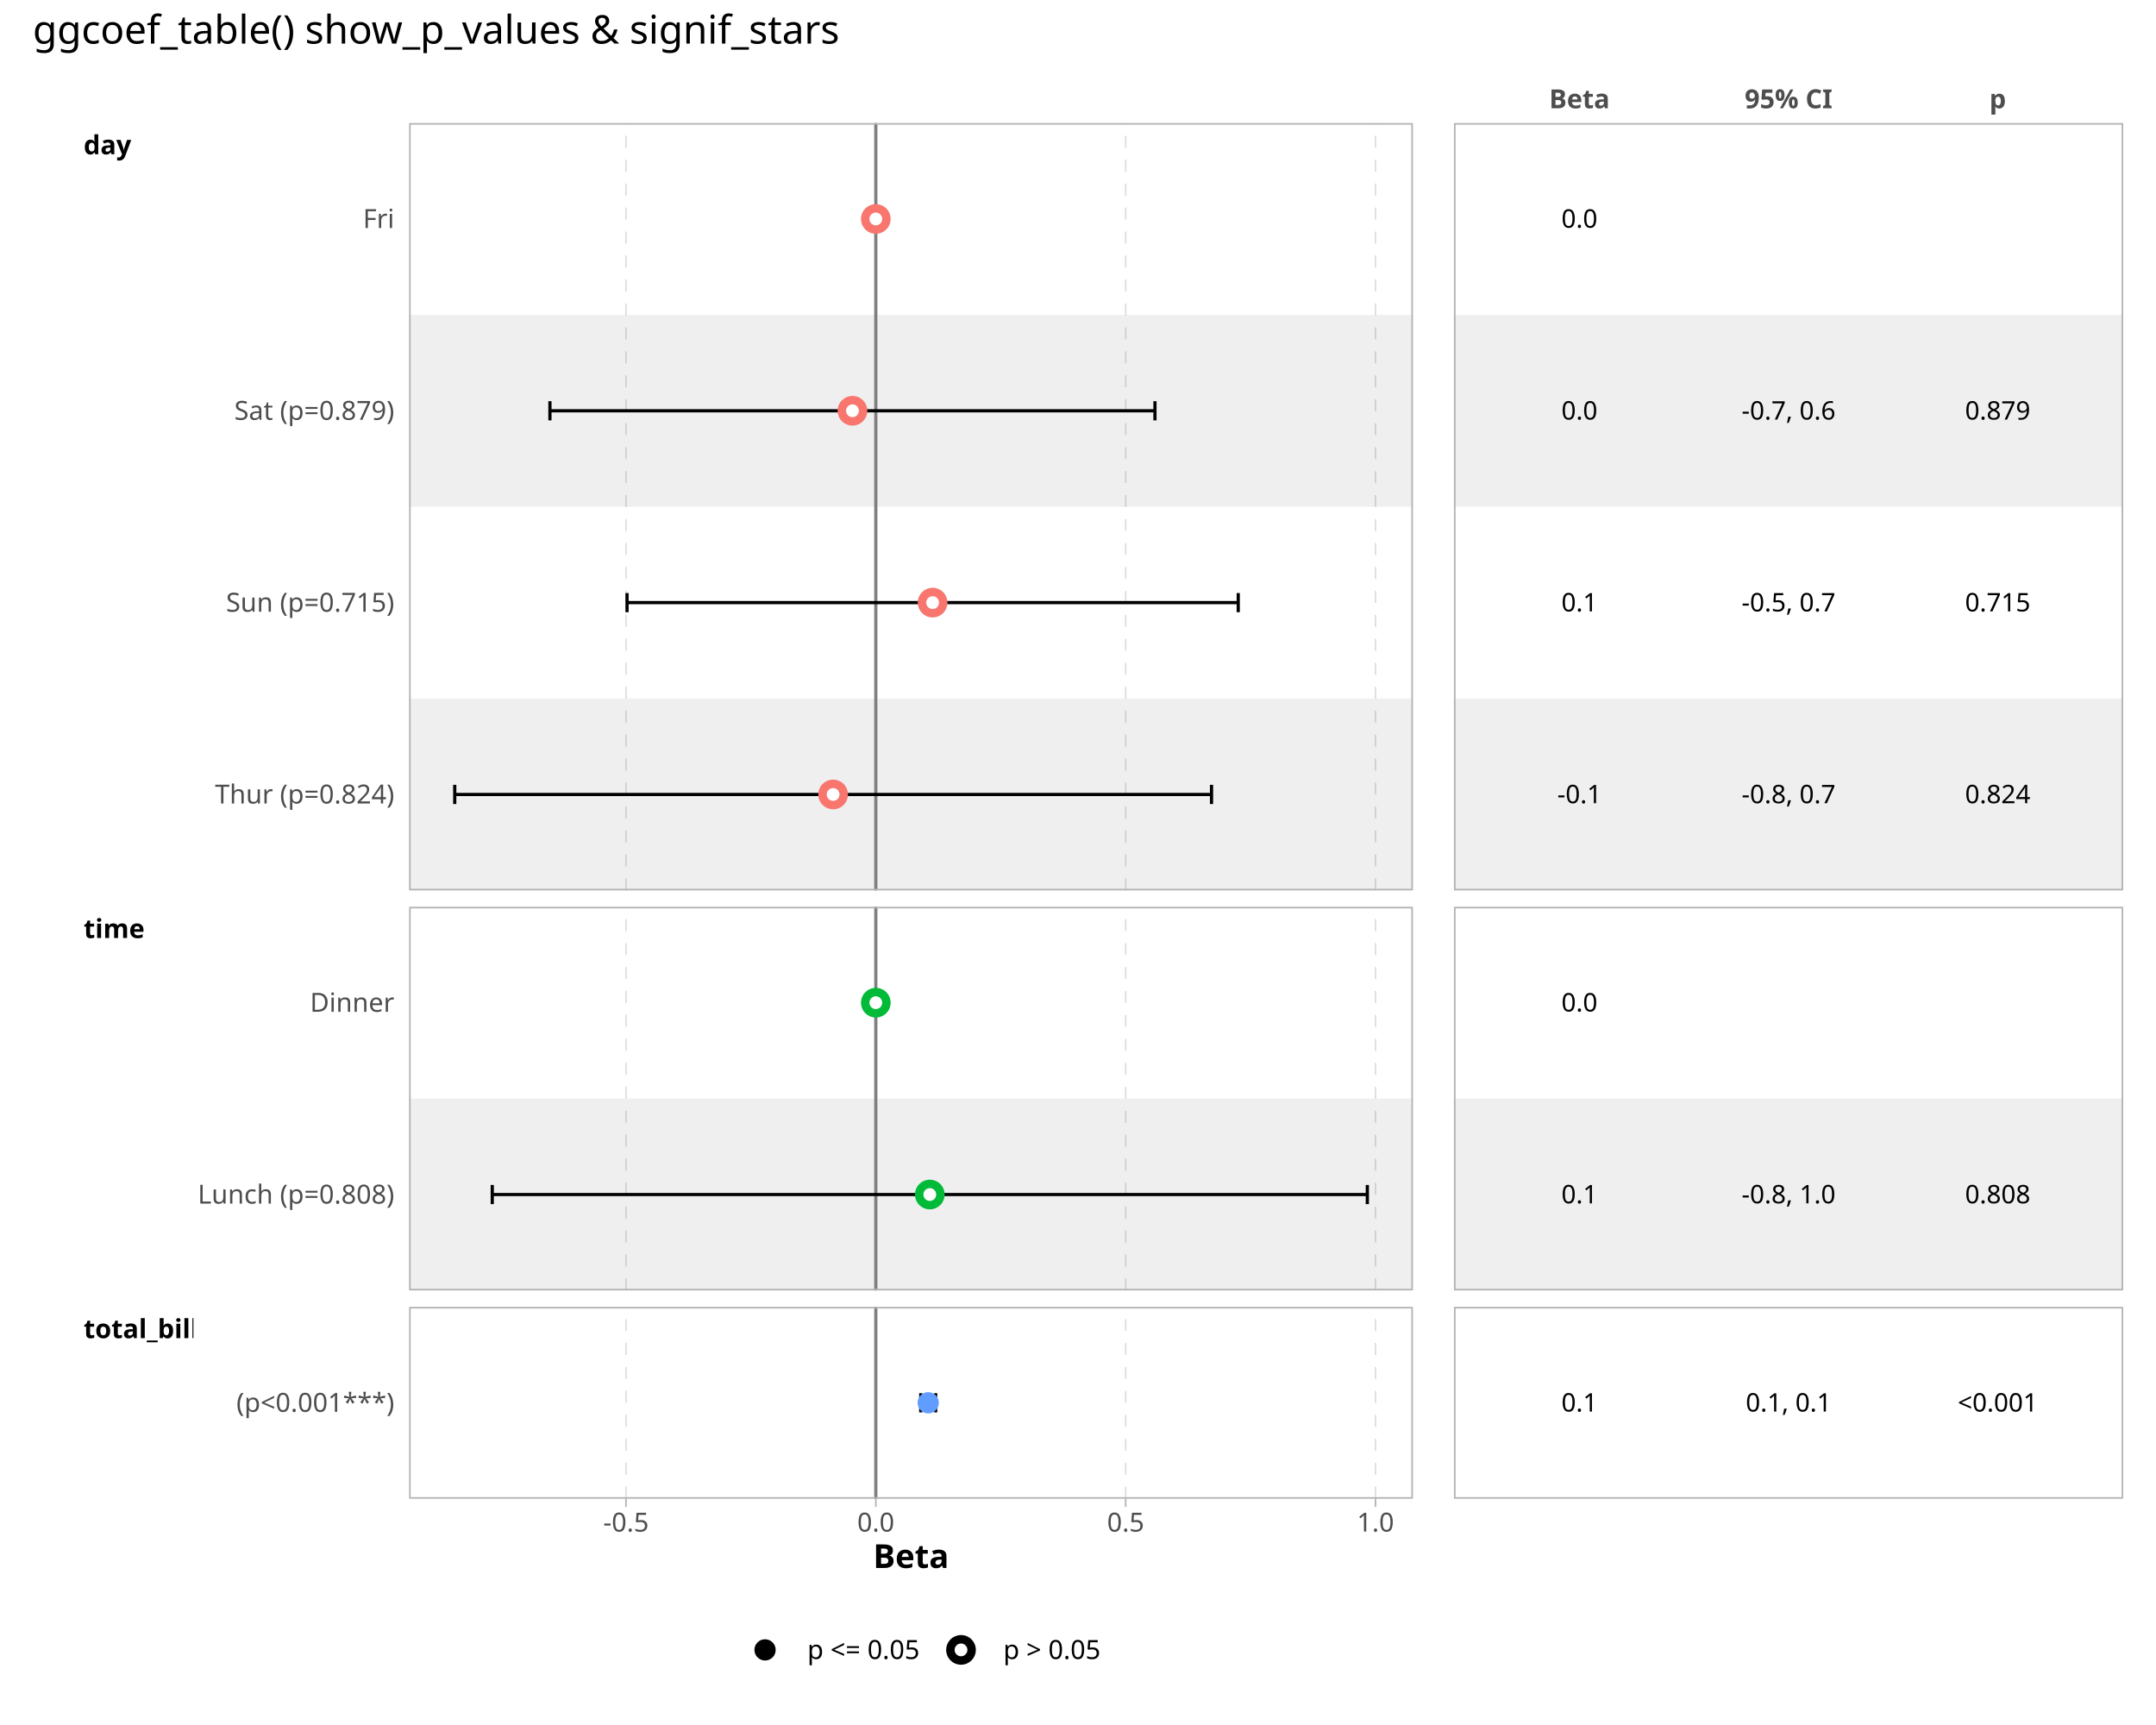
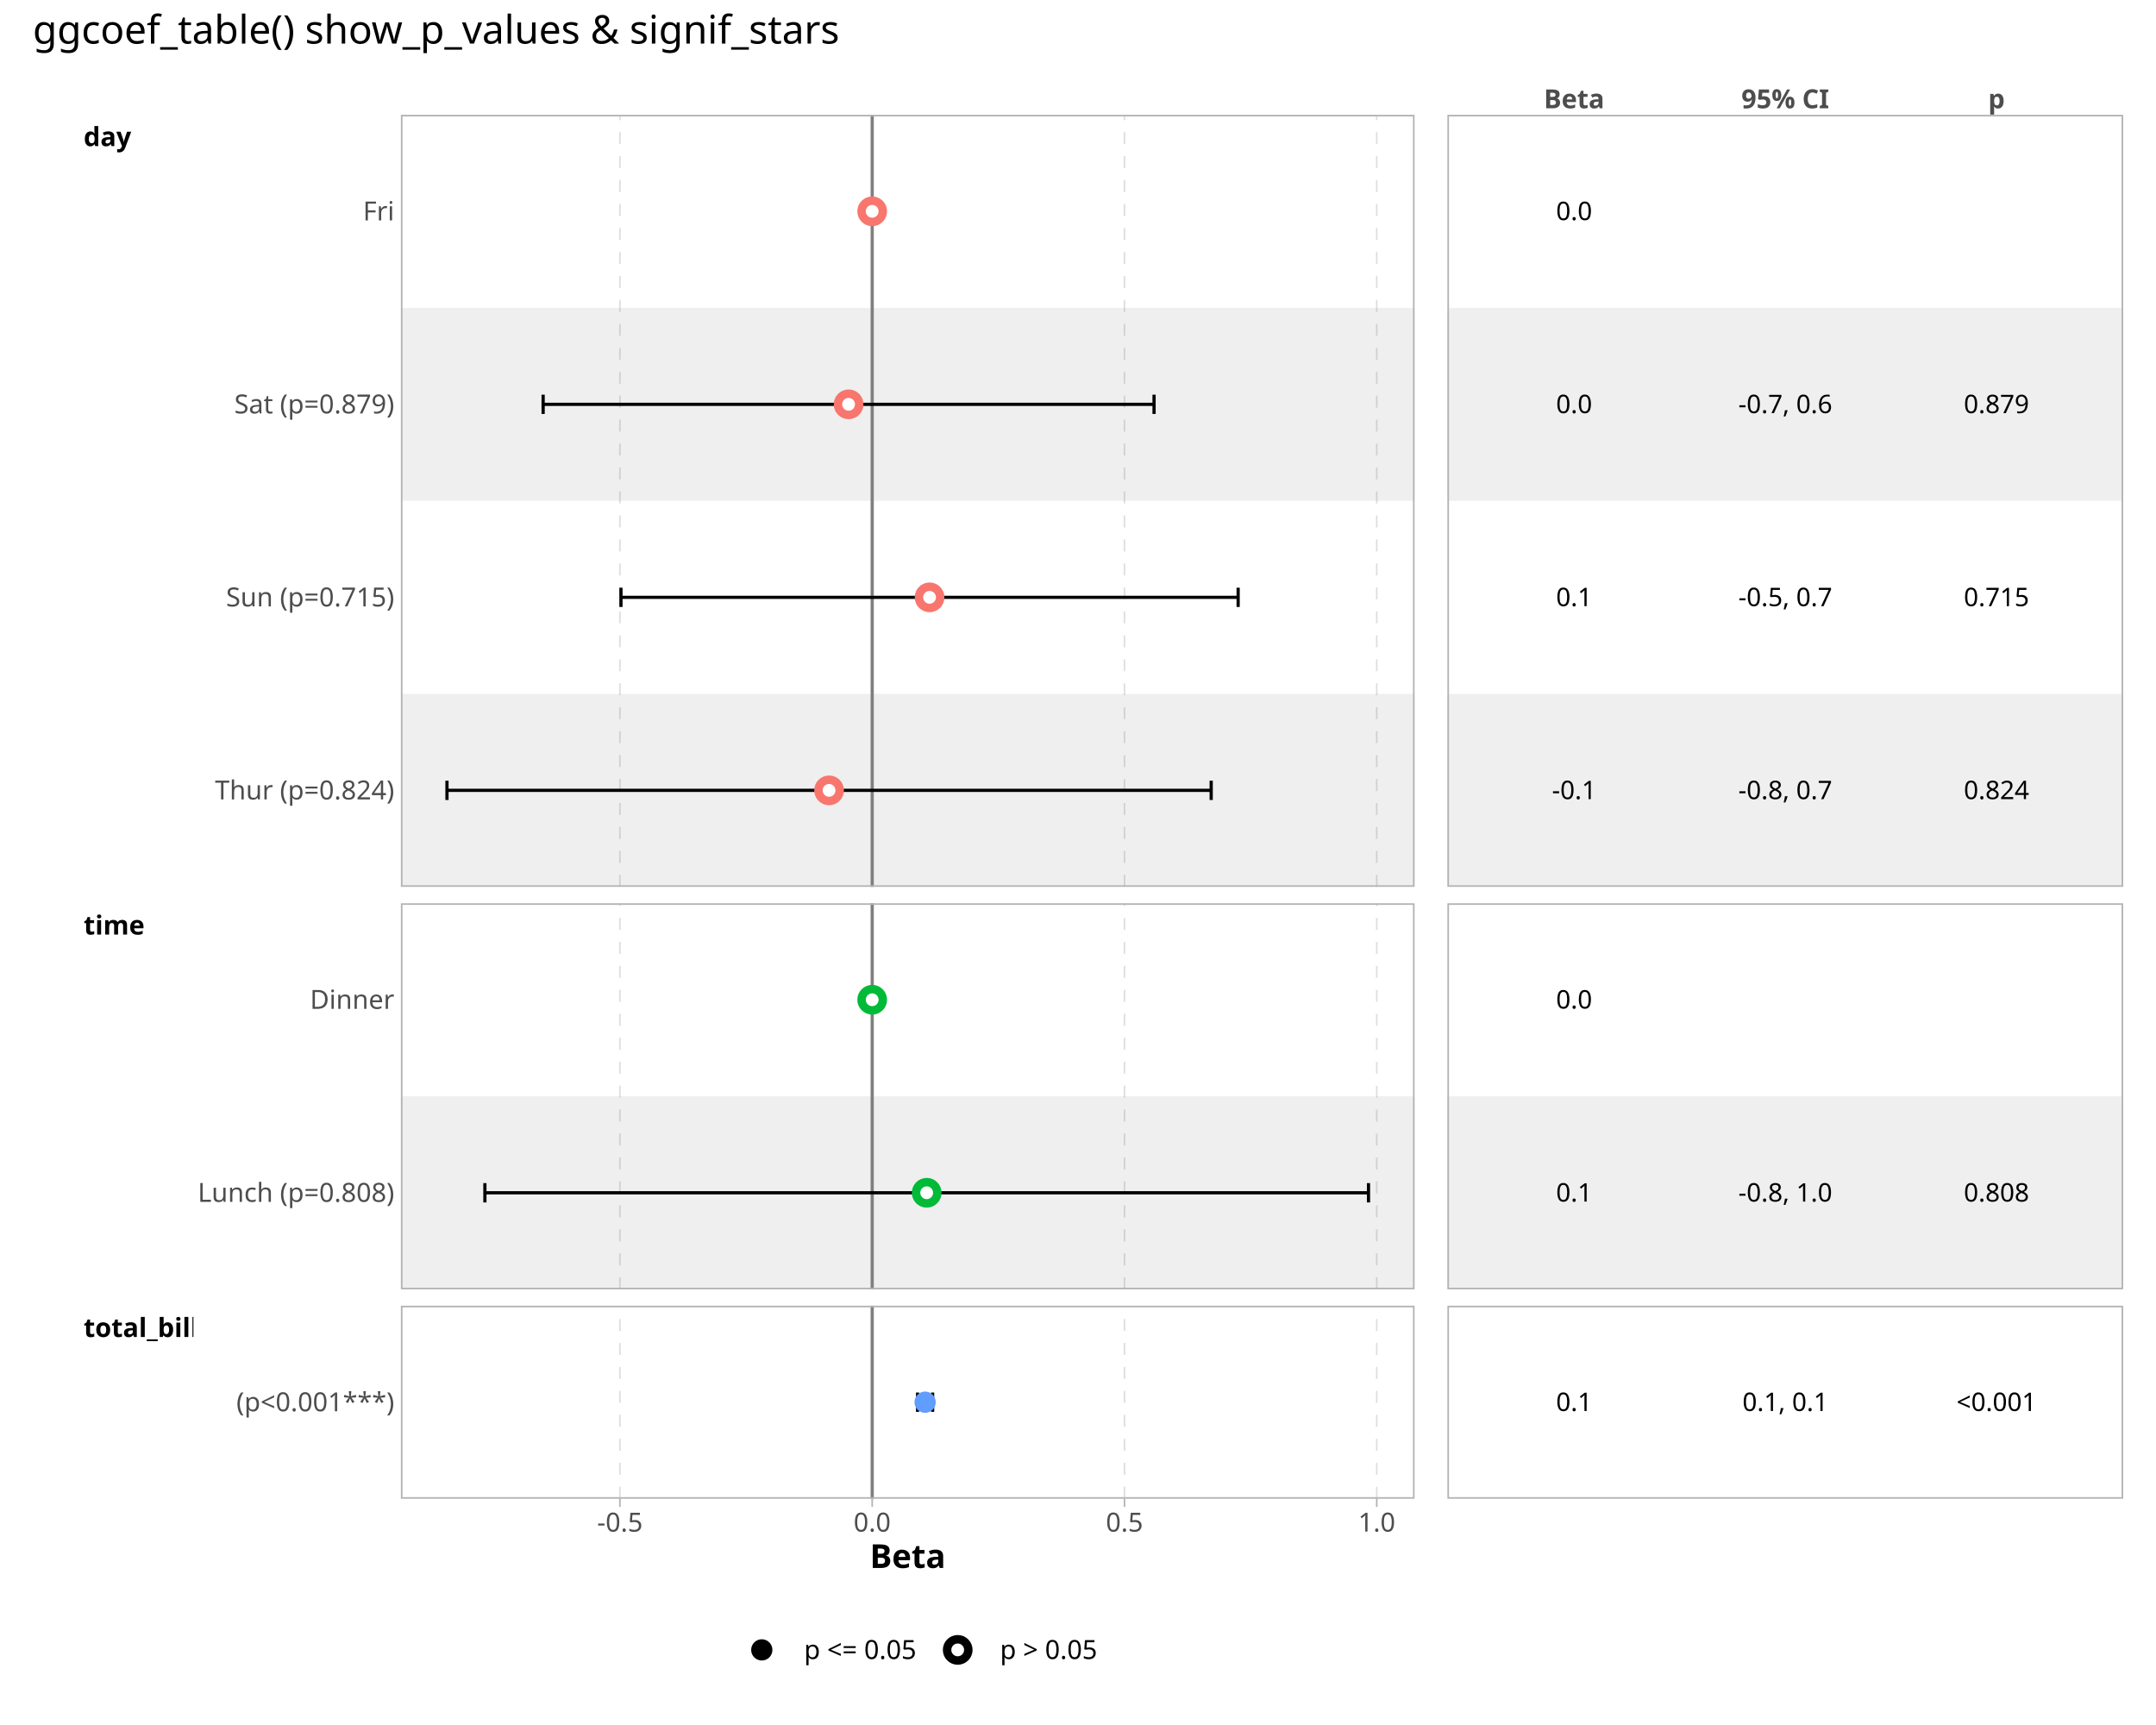
<svg xmlns="http://www.w3.org/2000/svg" class="svglite" data-engine-version="2.0" width="720.00pt" height="576.00pt" viewBox="0 0 720.00 576.00">
  <defs>
    <style type="text/css">
    .svglite line, .svglite polyline, .svglite polygon, .svglite path, .svglite rect, .svglite circle {
      fill: none;
      stroke: #000000;
      stroke-linecap: round;
      stroke-linejoin: round;
      stroke-miterlimit: 10.00;
    }
  </style>
  </defs>
  <rect width="100%" height="100%" style="stroke: none; fill: #FFFFFF;" />
  <defs>
    <clipPath id="cpMC4wMHw3MjAuMDB8MC4wMHw1NzYuMDA=">
      <rect x="0.00" y="0.00" width="720.00" height="576.00" />
    </clipPath>
  </defs>
  <g clip-path="url(#cpMC4wMHw3MjAuMDB8MC4wMHw1NzYuMDA=)">
-     <rect x="0" y="0.00" width="720.00" height="576.00" style="stroke-width: 1.07; stroke: #FFFFFF; fill: #FFFFFF;" />
-   </g>
-   <defs>
-     <clipPath id="cpMTM2LjYyfDcwOS4wNHw0MS4wOHw1MDAuNDQ=">
-       <rect x="136.62" y="41.08" width="572.42" height="459.36" />
-     </clipPath>
-   </defs>
-   <g clip-path="url(#cpMTM2LjYyfDcwOS4wNHw0MS4wOHw1MDAuNDQ=)">
- </g>
-   <g clip-path="url(#cpMC4wMHw3MjAuMDB8MC4wMHw1NzYuMDA=)">
- </g>
-   <defs>
-     <clipPath id="cpNS40OHw0NzcuMzN8MjIuNzh8NTcwLjUy">
-       <rect x="5.48" y="22.78" width="471.85" height="547.74" />
-     </clipPath>
-   </defs>
-   <g clip-path="url(#cpNS40OHw0NzcuMzN8MjIuNzh8NTcwLjUy)">
-     <rect x="5.48" y="22.78" width="471.85" height="547.74" style="stroke-width: 1.07; stroke: #FFFFFF; fill: #FFFFFF;" />
-   </g>
-   <g clip-path="url(#cpMC4wMHw3MjAuMDB8MC4wMHw1NzYuMDA=)">
- </g>
-   <defs>
-     <clipPath id="cpNDc3LjMzfDcxNC41MnwyMi43OHw1NzAuNTI=">
-       <rect x="477.33" y="22.78" width="237.19" height="547.74" />
-     </clipPath>
-   </defs>
-   <g clip-path="url(#cpNDc3LjMzfDcxNC41MnwyMi43OHw1NzAuNTI=)">
-     <rect x="477.33" y="22.78" width="237.19" height="547.74" style="stroke-width: 1.07; stroke: #FFFFFF; fill: #FFFFFF;" />
-   </g>
-   <g clip-path="url(#cpMC4wMHw3MjAuMDB8MC4wMHw1NzYuMDA=)">
- </g>
-   <defs>
-     <clipPath id="cpMTM2LjYyfDQ3MS44NXw0MS4wOHwyOTcuMzE=">
-       <rect x="136.62" y="41.08" width="335.23" height="256.23" />
-     </clipPath>
-   </defs>
-   <g clip-path="url(#cpMTM2LjYyfDQ3MS44NXw0MS4wOHwyOTcuMzE=)">
-     <rect x="136.62" y="41.08" width="335.23" height="256.23" style="stroke-width: 1.07; stroke: none; fill: #FFFFFF;" />
-     <polyline points="209.05,297.31 209.05,41.08 " style="stroke-width: 0.53; stroke: #DEDEDE; stroke-dasharray: 4.00,4.00; stroke-linecap: butt;" />
-     <polyline points="292.48,297.31 292.48,41.08 " style="stroke-width: 0.53; stroke: #DEDEDE; stroke-dasharray: 4.00,4.00; stroke-linecap: butt;" />
-     <polyline points="375.92,297.31 375.92,41.08 " style="stroke-width: 0.53; stroke: #DEDEDE; stroke-dasharray: 4.00,4.00; stroke-linecap: butt;" />
-     <polyline points="459.35,297.31 459.35,41.08 " style="stroke-width: 0.53; stroke: #DEDEDE; stroke-dasharray: 4.00,4.00; stroke-linecap: butt;" />
-     <rect x="136.62" y="233.25" width="335.23" height="64.06" style="stroke-width: 1.07; stroke: none; stroke-linecap: butt; stroke-linejoin: miter; fill: #111111; fill-opacity: 0.067;" />
-     <rect x="136.62" y="169.19" width="335.23" height="64.06" style="stroke-width: 1.07; stroke: none; stroke-linecap: butt; stroke-linejoin: miter;" />
-     <rect x="136.62" y="105.13" width="335.23" height="64.06" style="stroke-width: 1.07; stroke: none; stroke-linecap: butt; stroke-linejoin: miter; fill: #111111; fill-opacity: 0.067;" />
-     <rect x="136.62" y="41.08" width="335.23" height="64.06" style="stroke-width: 1.07; stroke: none; stroke-linecap: butt; stroke-linejoin: miter;" />
-     <line x1="292.48" y1="297.31" x2="292.48" y2="41.08" style="stroke-width: 1.07; stroke: #7F7F7F; stroke-linecap: butt;" />
-     <polyline points="385.70,140.37 385.70,133.96 " style="stroke-width: 1.07; stroke-linecap: butt;" />
-     <polyline points="385.70,137.16 183.65,137.16 " style="stroke-width: 1.07; stroke-linecap: butt;" />
-     <polyline points="183.65,140.37 183.65,133.96 " style="stroke-width: 1.07; stroke-linecap: butt;" />
-     <polyline points="413.51,204.42 413.51,198.02 " style="stroke-width: 1.07; stroke-linecap: butt;" />
-     <polyline points="413.51,201.22 209.40,201.22 " style="stroke-width: 1.07; stroke-linecap: butt;" />
-     <polyline points="209.40,204.42 209.40,198.02 " style="stroke-width: 1.07; stroke-linecap: butt;" />
-     <polyline points="404.59,268.48 404.59,262.07 " style="stroke-width: 1.07; stroke-linecap: butt;" />
-     <polyline points="404.59,265.28 151.86,265.28 " style="stroke-width: 1.07; stroke-linecap: butt;" />
-     <polyline points="151.86,268.48 151.86,262.07 " style="stroke-width: 1.07; stroke-linecap: butt;" />
-     <circle cx="292.48" cy="73.11" r="3.55" style="stroke-width: 2.83; stroke: #F8766D; fill: #FFFFFF;" />
-     <circle cx="284.68" cy="137.16" r="3.55" style="stroke-width: 2.83; stroke: #F8766D; fill: #FFFFFF;" />
-     <circle cx="311.45" cy="201.22" r="3.55" style="stroke-width: 2.83; stroke: #F8766D; fill: #FFFFFF;" />
-     <circle cx="278.22" cy="265.28" r="3.55" style="stroke-width: 2.83; stroke: #F8766D; fill: #FFFFFF;" />
-     <rect x="136.62" y="41.08" width="335.23" height="256.23" style="stroke-width: 1.07; stroke: #B3B3B3;" />
-   </g>
-   <g clip-path="url(#cpMC4wMHw3MjAuMDB8MC4wMHw1NzYuMDA=)">
- </g>
-   <defs>
-     <clipPath id="cpMTM2LjYyfDQ3MS44NXwzMDIuNzh8NDMwLjkw">
-       <rect x="136.62" y="302.78" width="335.23" height="128.11" />
-     </clipPath>
-   </defs>
-   <g clip-path="url(#cpMTM2LjYyfDQ3MS44NXwzMDIuNzh8NDMwLjkw)">
-     <rect x="136.62" y="302.78" width="335.23" height="128.11" style="stroke-width: 1.07; stroke: none; fill: #FFFFFF;" />
-     <polyline points="209.05,430.90 209.05,302.78 " style="stroke-width: 0.53; stroke: #DEDEDE; stroke-dasharray: 4.00,4.00; stroke-linecap: butt;" />
-     <polyline points="292.48,430.90 292.48,302.78 " style="stroke-width: 0.53; stroke: #DEDEDE; stroke-dasharray: 4.00,4.00; stroke-linecap: butt;" />
-     <polyline points="375.92,430.90 375.92,302.78 " style="stroke-width: 0.53; stroke: #DEDEDE; stroke-dasharray: 4.00,4.00; stroke-linecap: butt;" />
-     <polyline points="459.35,430.90 459.35,302.78 " style="stroke-width: 0.53; stroke: #DEDEDE; stroke-dasharray: 4.00,4.00; stroke-linecap: butt;" />
-     <rect x="136.62" y="366.84" width="335.23" height="64.06" style="stroke-width: 1.07; stroke: none; stroke-linecap: butt; stroke-linejoin: miter; fill: #111111; fill-opacity: 0.067;" />
-     <rect x="136.62" y="302.78" width="335.23" height="64.06" style="stroke-width: 1.07; stroke: none; stroke-linecap: butt; stroke-linejoin: miter;" />
-     <line x1="292.48" y1="430.90" x2="292.48" y2="302.78" style="stroke-width: 1.07; stroke: #7F7F7F; stroke-linecap: butt;" />
-     <polyline points="456.62,402.07 456.62,395.67 " style="stroke-width: 1.07; stroke-linecap: butt;" />
-     <polyline points="456.62,398.87 164.39,398.87 " style="stroke-width: 1.07; stroke-linecap: butt;" />
-     <polyline points="164.39,402.07 164.39,395.67 " style="stroke-width: 1.07; stroke-linecap: butt;" />
-     <circle cx="292.48" cy="334.81" r="3.55" style="stroke-width: 2.83; stroke: #00BA38; fill: #FFFFFF;" />
-     <circle cx="310.51" cy="398.87" r="3.55" style="stroke-width: 2.83; stroke: #00BA38; fill: #FFFFFF;" />
-     <rect x="136.62" y="302.78" width="335.23" height="128.11" style="stroke-width: 1.07; stroke: #B3B3B3;" />
-   </g>
-   <g clip-path="url(#cpMC4wMHw3MjAuMDB8MC4wMHw1NzYuMDA=)">
- </g>
-   <defs>
-     <clipPath id="cpMTM2LjYyfDQ3MS44NXw0MzYuMzh8NTAwLjQ0">
-       <rect x="136.62" y="436.38" width="335.23" height="64.06" />
-     </clipPath>
-   </defs>
-   <g clip-path="url(#cpMTM2LjYyfDQ3MS44NXw0MzYuMzh8NTAwLjQ0)">
-     <rect x="136.62" y="436.38" width="335.23" height="64.06" style="stroke-width: 1.07; stroke: none; fill: #FFFFFF;" />
-     <polyline points="209.05,500.44 209.05,436.38 " style="stroke-width: 0.53; stroke: #DEDEDE; stroke-dasharray: 4.00,4.00; stroke-linecap: butt;" />
-     <polyline points="292.48,500.44 292.48,436.38 " style="stroke-width: 0.53; stroke: #DEDEDE; stroke-dasharray: 4.00,4.00; stroke-linecap: butt;" />
-     <polyline points="375.92,500.44 375.92,436.38 " style="stroke-width: 0.53; stroke: #DEDEDE; stroke-dasharray: 4.00,4.00; stroke-linecap: butt;" />
-     <polyline points="459.35,500.44 459.35,436.38 " style="stroke-width: 0.53; stroke: #DEDEDE; stroke-dasharray: 4.00,4.00; stroke-linecap: butt;" />
-     <rect x="136.62" y="436.38" width="335.23" height="64.06" style="stroke-width: 1.07; stroke: none; stroke-linecap: butt; stroke-linejoin: miter;" />
-     <line x1="292.48" y1="500.44" x2="292.48" y2="436.38" style="stroke-width: 1.07; stroke: #7F7F7F; stroke-linecap: butt;" />
-     <polyline points="312.47,471.61 312.47,465.20 " style="stroke-width: 1.07; stroke-linecap: butt;" />
-     <polyline points="312.47,468.41 307.49,468.41 " style="stroke-width: 1.07; stroke-linecap: butt;" />
-     <polyline points="307.49,471.61 307.49,465.20 " style="stroke-width: 1.07; stroke-linecap: butt;" />
-     <circle cx="309.98" cy="468.41" r="3.55" style="stroke-width: 2.83; stroke: none; fill: #619CFF;" />
-     <rect x="136.62" y="436.38" width="335.23" height="64.06" style="stroke-width: 1.07; stroke: #B3B3B3;" />
-   </g>
-   <g clip-path="url(#cpMC4wMHw3MjAuMDB8MC4wMHw1NzYuMDA=)">
- </g>
-   <defs>
-     <clipPath id="cpMjMuNTV8NjQuNjB8NDEuMDh8Mjk3LjMx">
-       <rect x="23.55" y="41.08" width="41.05" height="256.23" />
-     </clipPath>
-   </defs>
-   <g clip-path="url(#cpMjMuNTV8NjQuNjB8NDEuMDh8Mjk3LjMx)">
-     <text x="27.94" y="51.52" style="font-size: 8.80px; font-weight: bold; font-family: sans;" textLength="14.19px" lengthAdjust="spacingAndGlyphs">day</text>
-   </g>
-   <g clip-path="url(#cpMC4wMHw3MjAuMDB8MC4wMHw1NzYuMDA=)">
- </g>
-   <defs>
-     <clipPath id="cpMjMuNTV8NjQuNjB8MzAyLjc4fDQzMC45MA==">
-       <rect x="23.55" y="302.78" width="41.05" height="128.11" />
-     </clipPath>
-   </defs>
-   <g clip-path="url(#cpMjMuNTV8NjQuNjB8MzAyLjc4fDQzMC45MA==)">
-     <text x="27.94" y="313.22" style="font-size: 8.80px; font-weight: bold; font-family: sans;" textLength="16.63px" lengthAdjust="spacingAndGlyphs">time</text>
-   </g>
-   <g clip-path="url(#cpMC4wMHw3MjAuMDB8MC4wMHw1NzYuMDA=)">
- </g>
-   <defs>
-     <clipPath id="cpMjMuNTV8NjQuNjB8NDM2LjM4fDUwMC40NA==">
-       <rect x="23.55" y="436.38" width="41.05" height="64.06" />
-     </clipPath>
-   </defs>
-   <g clip-path="url(#cpMjMuNTV8NjQuNjB8NDM2LjM4fDUwMC40NA==)">
-     <text x="27.94" y="446.82" style="font-size: 8.80px; font-weight: bold; font-family: sans;" textLength="32.28px" lengthAdjust="spacingAndGlyphs">total_bill</text>
-   </g>
-   <g clip-path="url(#cpMC4wMHw3MjAuMDB8MC4wMHw1NzYuMDA=)">
-     <polyline points="209.05,503.17 209.05,500.44 " style="stroke-width: 0.53; stroke: #B3B3B3; stroke-linecap: butt;" />
-     <polyline points="292.48,503.17 292.48,500.44 " style="stroke-width: 0.53; stroke: #B3B3B3; stroke-linecap: butt;" />
-     <polyline points="375.92,503.17 375.92,500.44 " style="stroke-width: 0.53; stroke: #B3B3B3; stroke-linecap: butt;" />
-     <polyline points="459.35,503.17 459.35,500.44 " style="stroke-width: 0.53; stroke: #B3B3B3; stroke-linecap: butt;" />
-     <text x="209.05" y="511.42" text-anchor="middle" style="font-size: 8.80px; fill: #4D4D4D; font-family: sans;" textLength="15.16px" lengthAdjust="spacingAndGlyphs">-0.5</text>
-     <text x="292.48" y="511.42" text-anchor="middle" style="font-size: 8.80px; fill: #4D4D4D; font-family: sans;" textLength="12.23px" lengthAdjust="spacingAndGlyphs">0.0</text>
-     <text x="375.92" y="511.42" text-anchor="middle" style="font-size: 8.80px; fill: #4D4D4D; font-family: sans;" textLength="12.23px" lengthAdjust="spacingAndGlyphs">0.5</text>
-     <text x="459.35" y="511.42" text-anchor="middle" style="font-size: 8.80px; fill: #4D4D4D; font-family: sans;" textLength="12.23px" lengthAdjust="spacingAndGlyphs">1.0</text>
-     <text x="131.69" y="268.30" text-anchor="end" style="font-size: 8.80px; fill: #4D4D4D; font-family: sans;" textLength="58.46px" lengthAdjust="spacingAndGlyphs">Thur (p=0.824)</text>
-     <text x="131.69" y="204.25" text-anchor="end" style="font-size: 8.80px; fill: #4D4D4D; font-family: sans;" textLength="56.03px" lengthAdjust="spacingAndGlyphs">Sun (p=0.715)</text>
-     <text x="131.69" y="140.19" text-anchor="end" style="font-size: 8.80px; fill: #4D4D4D; font-family: sans;" textLength="53.58px" lengthAdjust="spacingAndGlyphs">Sat (p=0.879)</text>
-     <text x="131.69" y="76.13" text-anchor="end" style="font-size: 8.80px; fill: #4D4D4D; font-family: sans;" textLength="10.26px" lengthAdjust="spacingAndGlyphs">Fri</text>
-     <text x="131.69" y="401.90" text-anchor="end" style="font-size: 8.80px; fill: #4D4D4D; font-family: sans;" textLength="64.35px" lengthAdjust="spacingAndGlyphs">Lunch (p=0.808)</text>
-     <text x="131.69" y="337.84" text-anchor="end" style="font-size: 8.80px; fill: #4D4D4D; font-family: sans;" textLength="25.92px" lengthAdjust="spacingAndGlyphs">Dinner</text>
-     <text x="131.69" y="471.43" text-anchor="end" style="font-size: 8.80px; fill: #4D4D4D; font-family: sans;" textLength="50.65px" lengthAdjust="spacingAndGlyphs"> (p&lt;0.001***)</text>
-     <text x="304.24" y="523.56" text-anchor="middle" style="font-size: 11.00px; font-weight: bold; font-family: sans;" textLength="22.63px" lengthAdjust="spacingAndGlyphs">Beta</text>
-     <rect x="235.89" y="536.80" width="136.69" height="28.24" style="stroke-width: 1.07; stroke: none; fill: #FFFFFF;" />
-     <rect x="246.85" y="542.28" width="17.28" height="17.28" style="stroke-width: 1.07; stroke: none; fill: #FFFFFF;" />
-     <circle cx="255.49" cy="550.92" r="3.55" style="stroke-width: 2.83; stroke: none; fill: #000000;" />
-     <rect x="312.29" y="542.28" width="17.28" height="17.28" style="stroke-width: 1.07; stroke: none; fill: #FFFFFF;" />
-     <circle cx="320.93" cy="550.92" r="3.55" style="stroke-width: 2.83; fill: #FFFFFF;" />
-     <text x="269.61" y="553.95" style="font-size: 8.80px; font-family: sans;" textLength="37.20px" lengthAdjust="spacingAndGlyphs">p &lt;= 0.05</text>
-     <text x="335.05" y="553.95" style="font-size: 8.80px; font-family: sans;" textLength="32.05px" lengthAdjust="spacingAndGlyphs">p &gt; 0.05</text>
-   </g>
-   <defs>
-     <clipPath id="cpNDg1LjU1fDcwOS4wNHw0MS4wOHwyOTcuMzE=">
-       <rect x="485.55" y="41.08" width="223.49" height="256.23" />
-     </clipPath>
-   </defs>
-   <g clip-path="url(#cpNDg1LjU1fDcwOS4wNHw0MS4wOHwyOTcuMzE=)">
-     <rect x="485.55" y="41.08" width="223.49" height="256.23" style="stroke-width: 1.07; stroke: none; fill: #FFFFFF;" />
-     <text x="527.46" y="76.04" text-anchor="middle" style="font-size: 8.54px; font-family: sans;" textLength="11.87px" lengthAdjust="spacingAndGlyphs">0.0</text>
-     <text x="597.30" y="76.04" text-anchor="middle" style="font-size: 8.54px; font-family: sans;" textLength="2.37px" lengthAdjust="spacingAndGlyphs"> </text>
-     <text x="527.46" y="140.10" text-anchor="middle" style="font-size: 8.54px; font-family: sans;" textLength="11.87px" lengthAdjust="spacingAndGlyphs">0.0</text>
-     <text x="597.30" y="140.10" text-anchor="middle" style="font-size: 8.54px; font-family: sans;" textLength="31.32px" lengthAdjust="spacingAndGlyphs">-0.7, 0.6</text>
-     <text x="667.14" y="140.10" text-anchor="middle" style="font-size: 8.54px; font-family: sans;" textLength="21.36px" lengthAdjust="spacingAndGlyphs">0.879</text>
-     <text x="527.46" y="204.16" text-anchor="middle" style="font-size: 8.54px; font-family: sans;" textLength="11.87px" lengthAdjust="spacingAndGlyphs">0.1</text>
-     <text x="597.30" y="204.16" text-anchor="middle" style="font-size: 8.54px; font-family: sans;" textLength="31.32px" lengthAdjust="spacingAndGlyphs">-0.5, 0.7</text>
-     <text x="667.14" y="204.16" text-anchor="middle" style="font-size: 8.54px; font-family: sans;" textLength="21.36px" lengthAdjust="spacingAndGlyphs">0.715</text>
-     <text x="527.46" y="268.21" text-anchor="middle" style="font-size: 8.54px; font-family: sans;" textLength="14.71px" lengthAdjust="spacingAndGlyphs">-0.1</text>
-     <text x="597.30" y="268.21" text-anchor="middle" style="font-size: 8.54px; font-family: sans;" textLength="31.32px" lengthAdjust="spacingAndGlyphs">-0.8, 0.7</text>
-     <text x="667.14" y="268.21" text-anchor="middle" style="font-size: 8.54px; font-family: sans;" textLength="21.36px" lengthAdjust="spacingAndGlyphs">0.824</text>
-     <rect x="485.55" y="233.25" width="223.49" height="64.06" style="stroke-width: 1.07; stroke: none; stroke-linecap: butt; stroke-linejoin: miter; fill: #111111; fill-opacity: 0.067;" />
-     <rect x="485.55" y="169.19" width="223.49" height="64.06" style="stroke-width: 1.07; stroke: none; stroke-linecap: butt; stroke-linejoin: miter;" />
-     <rect x="485.55" y="105.13" width="223.49" height="64.06" style="stroke-width: 1.07; stroke: none; stroke-linecap: butt; stroke-linejoin: miter; fill: #111111; fill-opacity: 0.067;" />
-     <rect x="485.55" y="41.08" width="223.49" height="64.06" style="stroke-width: 1.07; stroke: none; stroke-linecap: butt; stroke-linejoin: miter;" />
-     <rect x="485.55" y="41.08" width="223.49" height="256.23" style="stroke-width: 1.07; stroke: #B3B3B3;" />
-   </g>
-   <g clip-path="url(#cpMC4wMHw3MjAuMDB8MC4wMHw1NzYuMDA=)">
- </g>
-   <defs>
-     <clipPath id="cpNDg1LjU1fDcwOS4wNHwzMDIuNzh8NDMwLjkw">
-       <rect x="485.55" y="302.78" width="223.49" height="128.11" />
-     </clipPath>
-   </defs>
-   <g clip-path="url(#cpNDg1LjU1fDcwOS4wNHwzMDIuNzh8NDMwLjkw)">
-     <rect x="485.55" y="302.78" width="223.49" height="128.11" style="stroke-width: 1.07; stroke: none; fill: #FFFFFF;" />
-     <text x="527.46" y="337.75" text-anchor="middle" style="font-size: 8.54px; font-family: sans;" textLength="11.87px" lengthAdjust="spacingAndGlyphs">0.0</text>
-     <text x="597.30" y="337.75" text-anchor="middle" style="font-size: 8.54px; font-family: sans;" textLength="2.37px" lengthAdjust="spacingAndGlyphs"> </text>
-     <text x="527.46" y="401.81" text-anchor="middle" style="font-size: 8.54px; font-family: sans;" textLength="11.87px" lengthAdjust="spacingAndGlyphs">0.1</text>
-     <text x="597.30" y="401.81" text-anchor="middle" style="font-size: 8.54px; font-family: sans;" textLength="31.32px" lengthAdjust="spacingAndGlyphs">-0.8, 1.0</text>
-     <text x="667.14" y="401.81" text-anchor="middle" style="font-size: 8.54px; font-family: sans;" textLength="21.36px" lengthAdjust="spacingAndGlyphs">0.808</text>
-     <rect x="485.55" y="366.84" width="223.49" height="64.06" style="stroke-width: 1.07; stroke: none; stroke-linecap: butt; stroke-linejoin: miter; fill: #111111; fill-opacity: 0.067;" />
-     <rect x="485.55" y="302.78" width="223.49" height="64.06" style="stroke-width: 1.07; stroke: none; stroke-linecap: butt; stroke-linejoin: miter;" />
-     <rect x="485.55" y="302.78" width="223.49" height="128.11" style="stroke-width: 1.07; stroke: #B3B3B3;" />
-   </g>
-   <g clip-path="url(#cpMC4wMHw3MjAuMDB8MC4wMHw1NzYuMDA=)">
- </g>
-   <defs>
-     <clipPath id="cpNDg1LjU1fDcwOS4wNHw0MzYuMzh8NTAwLjQ0">
-       <rect x="485.55" y="436.38" width="223.49" height="64.06" />
-     </clipPath>
-   </defs>
-   <g clip-path="url(#cpNDg1LjU1fDcwOS4wNHw0MzYuMzh8NTAwLjQ0)">
-     <rect x="485.55" y="436.38" width="223.49" height="64.06" style="stroke-width: 1.07; stroke: none; fill: #FFFFFF;" />
-     <text x="527.46" y="471.34" text-anchor="middle" style="font-size: 8.54px; font-family: sans;" textLength="11.87px" lengthAdjust="spacingAndGlyphs">0.1</text>
-     <text x="597.30" y="471.34" text-anchor="middle" style="font-size: 8.54px; font-family: sans;" textLength="28.48px" lengthAdjust="spacingAndGlyphs">0.1, 0.1</text>
-     <text x="667.14" y="471.34" text-anchor="middle" style="font-size: 8.54px; font-family: sans;" textLength="26.35px" lengthAdjust="spacingAndGlyphs">&lt;0.001</text>
-     <rect x="485.55" y="436.38" width="223.49" height="64.06" style="stroke-width: 1.07; stroke: none; stroke-linecap: butt; stroke-linejoin: miter;" />
-     <rect x="485.55" y="436.38" width="223.49" height="64.06" style="stroke-width: 1.07; stroke: #B3B3B3;" />
-   </g>
-   <g clip-path="url(#cpMC4wMHw3MjAuMDB8MC4wMHw1NzYuMDA=)">
- </g>
-   <defs>
-     <clipPath id="cpNDg1LjU1fDQ4NS41NXw0MS4wOHwyOTcuMzE=">
-       <rect x="485.55" y="41.08" width="0.00" height="256.23" />
-     </clipPath>
-   </defs>
-   <g clip-path="url(#cpNDg1LjU1fDQ4NS41NXw0MS4wOHwyOTcuMzE=)">
- </g>
-   <g clip-path="url(#cpMC4wMHw3MjAuMDB8MC4wMHw1NzYuMDA=)">
- </g>
-   <defs>
-     <clipPath id="cpNDg1LjU1fDQ4NS41NXwzMDIuNzh8NDMwLjkw">
-       <rect x="485.55" y="302.78" width="0.00" height="128.11" />
-     </clipPath>
-   </defs>
-   <g clip-path="url(#cpNDg1LjU1fDQ4NS41NXwzMDIuNzh8NDMwLjkw)">
- </g>
-   <g clip-path="url(#cpMC4wMHw3MjAuMDB8MC4wMHw1NzYuMDA=)">
- </g>
-   <defs>
-     <clipPath id="cpNDg1LjU1fDQ4NS41NXw0MzYuMzh8NTAwLjQ0">
-       <rect x="485.55" y="436.38" width="0.00" height="64.06" />
-     </clipPath>
-   </defs>
-   <g clip-path="url(#cpNDg1LjU1fDQ4NS41NXw0MzYuMzh8NTAwLjQ0)">
- </g>
-   <g clip-path="url(#cpMC4wMHw3MjAuMDB8MC4wMHw1NzYuMDA=)">
-     <text x="527.46" y="36.15" text-anchor="middle" style="font-size: 8.80px; font-weight: bold; fill: #4D4D4D; font-family: sans;" textLength="18.11px" lengthAdjust="spacingAndGlyphs">Beta</text>
-     <text x="597.30" y="36.15" text-anchor="middle" style="font-size: 8.80px; font-weight: bold; fill: #4D4D4D; font-family: sans;" textLength="28.86px" lengthAdjust="spacingAndGlyphs">95% CI</text>
-     <text x="667.14" y="36.15" text-anchor="middle" style="font-size: 8.80px; font-weight: bold; fill: #4D4D4D; font-family: sans;" textLength="4.89px" lengthAdjust="spacingAndGlyphs">p</text>
+     <rect x="0.00" y="0.00" width="720.00" height="576.00" style="stroke-width: 1.07; stroke: #FFFFFF; fill: #FFFFFF;" />
+   </g>
+   <defs>
+     <clipPath id="cpMTMzLjg4fDcwOS4wNHwzOC4zNHw1MDAuNDQ=">
+       <rect x="133.88" y="38.34" width="575.16" height="462.10" />
+     </clipPath>
+   </defs>
+   <g clip-path="url(#cpMTMzLjg4fDcwOS4wNHwzOC4zNHw1MDAuNDQ=)">
+ </g>
+   <g clip-path="url(#cpMC4wMHw3MjAuMDB8MC4wMHw1NzYuMDA=)">
+ </g>
+   <defs>
+     <clipPath id="cpNS40OHw0NzcuODh8MjIuNzh8NTcwLjUy">
+       <rect x="5.48" y="22.78" width="472.40" height="547.74" />
+     </clipPath>
+   </defs>
+   <g clip-path="url(#cpNS40OHw0NzcuODh8MjIuNzh8NTcwLjUy)">
+     <rect x="5.48" y="22.78" width="472.40" height="547.74" style="stroke-width: 1.07; stroke: #FFFFFF; fill: #FFFFFF;" />
+   </g>
+   <g clip-path="url(#cpMC4wMHw3MjAuMDB8MC4wMHw1NzYuMDA=)">
+ </g>
+   <defs>
+     <clipPath id="cpNDc3Ljg4fDcxNC41MnwyMi43OHw1NzAuNTI=">
+       <rect x="477.88" y="22.78" width="236.64" height="547.74" />
+     </clipPath>
+   </defs>
+   <g clip-path="url(#cpNDc3Ljg4fDcxNC41MnwyMi43OHw1NzAuNTI=)">
+     <rect x="477.88" y="22.78" width="236.64" height="547.74" style="stroke-width: 1.07; stroke: #FFFFFF; fill: #FFFFFF;" />
+   </g>
+   <g clip-path="url(#cpMC4wMHw3MjAuMDB8MC4wMHw1NzYuMDA=)">
+ </g>
+   <defs>
+     <clipPath id="cpMTMzLjg4fDQ3Mi40MHwzOC4zNHwyOTYuMTM=">
+       <rect x="133.88" y="38.34" width="338.52" height="257.79" />
+     </clipPath>
+   </defs>
+   <g clip-path="url(#cpMTMzLjg4fDQ3Mi40MHwzOC4zNHwyOTYuMTM=)">
+     <rect x="133.88" y="38.34" width="338.52" height="257.79" style="stroke-width: 1.07; stroke: none; fill: #FFFFFF;" />
+     <polyline points="207.02,296.13 207.02,38.34 " style="stroke-width: 0.53; stroke: #DEDEDE; stroke-dasharray: 4.00,4.00; stroke-linecap: butt;" />
+     <polyline points="291.27,296.13 291.27,38.34 " style="stroke-width: 0.53; stroke: #DEDEDE; stroke-dasharray: 4.00,4.00; stroke-linecap: butt;" />
+     <polyline points="375.52,296.13 375.52,38.34 " style="stroke-width: 0.53; stroke: #DEDEDE; stroke-dasharray: 4.00,4.00; stroke-linecap: butt;" />
+     <polyline points="459.77,296.13 459.77,38.34 " style="stroke-width: 0.53; stroke: #DEDEDE; stroke-dasharray: 4.00,4.00; stroke-linecap: butt;" />
+     <rect x="133.88" y="231.68" width="338.52" height="64.45" style="stroke-width: 1.07; stroke: none; stroke-linecap: butt; stroke-linejoin: miter; fill: #111111; fill-opacity: 0.067;" />
+     <rect x="133.88" y="167.23" width="338.52" height="64.45" style="stroke-width: 1.07; stroke: none; stroke-linecap: butt; stroke-linejoin: miter;" />
+     <rect x="133.88" y="102.79" width="338.52" height="64.45" style="stroke-width: 1.07; stroke: none; stroke-linecap: butt; stroke-linejoin: miter; fill: #111111; fill-opacity: 0.067;" />
+     <rect x="133.88" y="38.34" width="338.52" height="64.45" style="stroke-width: 1.07; stroke: none; stroke-linecap: butt; stroke-linejoin: miter;" />
+     <line x1="291.27" y1="296.13" x2="291.27" y2="38.34" style="stroke-width: 1.07; stroke: #7F7F7F; stroke-linecap: butt;" />
+     <polyline points="385.40,138.23 385.40,131.79 " style="stroke-width: 1.07; stroke-linecap: butt;" />
+     <polyline points="385.40,135.01 181.38,135.01 " style="stroke-width: 1.07; stroke-linecap: butt;" />
+     <polyline points="181.38,138.23 181.38,131.79 " style="stroke-width: 1.07; stroke-linecap: butt;" />
+     <polyline points="413.48,202.68 413.48,196.24 " style="stroke-width: 1.07; stroke-linecap: butt;" />
+     <polyline points="413.48,199.46 207.37,199.46 " style="stroke-width: 1.07; stroke-linecap: butt;" />
+     <polyline points="207.37,202.68 207.37,196.24 " style="stroke-width: 1.07; stroke-linecap: butt;" />
+     <polyline points="404.48,267.13 404.48,260.68 " style="stroke-width: 1.07; stroke-linecap: butt;" />
+     <polyline points="404.48,263.91 149.27,263.91 " style="stroke-width: 1.07; stroke-linecap: butt;" />
+     <polyline points="149.27,267.13 149.27,260.68 " style="stroke-width: 1.07; stroke-linecap: butt;" />
+     <circle cx="291.27" cy="70.56" r="3.55" style="stroke-width: 2.83; stroke: #F8766D; fill: #FFFFFF;" />
+     <circle cx="283.39" cy="135.01" r="3.55" style="stroke-width: 2.83; stroke: #F8766D; fill: #FFFFFF;" />
+     <circle cx="310.43" cy="199.46" r="3.55" style="stroke-width: 2.83; stroke: #F8766D; fill: #FFFFFF;" />
+     <circle cx="276.87" cy="263.91" r="3.55" style="stroke-width: 2.83; stroke: #F8766D; fill: #FFFFFF;" />
+     <rect x="133.88" y="38.34" width="338.52" height="257.79" style="stroke-width: 1.07; stroke: #B3B3B3;" />
+   </g>
+   <g clip-path="url(#cpMC4wMHw3MjAuMDB8MC4wMHw1NzYuMDA=)">
+ </g>
+   <defs>
+     <clipPath id="cpMTMzLjg4fDQ3Mi40MHwzMDEuNjF8NDMwLjUx">
+       <rect x="133.88" y="301.61" width="338.52" height="128.90" />
+     </clipPath>
+   </defs>
+   <g clip-path="url(#cpMTMzLjg4fDQ3Mi40MHwzMDEuNjF8NDMwLjUx)">
+     <rect x="133.88" y="301.61" width="338.52" height="128.90" style="stroke-width: 1.07; stroke: none; fill: #FFFFFF;" />
+     <polyline points="207.02,430.51 207.02,301.61 " style="stroke-width: 0.53; stroke: #DEDEDE; stroke-dasharray: 4.00,4.00; stroke-linecap: butt;" />
+     <polyline points="291.27,430.51 291.27,301.61 " style="stroke-width: 0.53; stroke: #DEDEDE; stroke-dasharray: 4.00,4.00; stroke-linecap: butt;" />
+     <polyline points="375.52,430.51 375.52,301.61 " style="stroke-width: 0.53; stroke: #DEDEDE; stroke-dasharray: 4.00,4.00; stroke-linecap: butt;" />
+     <polyline points="459.77,430.51 459.77,301.61 " style="stroke-width: 0.53; stroke: #DEDEDE; stroke-dasharray: 4.00,4.00; stroke-linecap: butt;" />
+     <rect x="133.88" y="366.06" width="338.52" height="64.45" style="stroke-width: 1.07; stroke: none; stroke-linecap: butt; stroke-linejoin: miter; fill: #111111; fill-opacity: 0.067;" />
+     <rect x="133.88" y="301.61" width="338.52" height="64.45" style="stroke-width: 1.07; stroke: none; stroke-linecap: butt; stroke-linejoin: miter;" />
+     <line x1="291.27" y1="430.51" x2="291.27" y2="301.61" style="stroke-width: 1.07; stroke: #7F7F7F; stroke-linecap: butt;" />
+     <polyline points="457.01,401.51 457.01,395.06 " style="stroke-width: 1.07; stroke-linecap: butt;" />
+     <polyline points="457.01,398.28 161.93,398.28 " style="stroke-width: 1.07; stroke-linecap: butt;" />
+     <polyline points="161.93,401.51 161.93,395.06 " style="stroke-width: 1.07; stroke-linecap: butt;" />
+     <circle cx="291.27" cy="333.83" r="3.55" style="stroke-width: 2.83; stroke: #00BA38; fill: #FFFFFF;" />
+     <circle cx="309.47" cy="398.28" r="3.55" style="stroke-width: 2.83; stroke: #00BA38; fill: #FFFFFF;" />
+     <rect x="133.88" y="301.61" width="338.52" height="128.90" style="stroke-width: 1.07; stroke: #B3B3B3;" />
+   </g>
+   <g clip-path="url(#cpMC4wMHw3MjAuMDB8MC4wMHw1NzYuMDA=)">
+ </g>
+   <defs>
+     <clipPath id="cpMTMzLjg4fDQ3Mi40MHw0MzUuOTl8NTAwLjQ0">
+       <rect x="133.88" y="435.99" width="338.52" height="64.45" />
+     </clipPath>
+   </defs>
+   <g clip-path="url(#cpMTMzLjg4fDQ3Mi40MHw0MzUuOTl8NTAwLjQ0)">
+     <rect x="133.88" y="435.99" width="338.52" height="64.45" style="stroke-width: 1.07; stroke: none; fill: #FFFFFF;" />
+     <polyline points="207.02,500.44 207.02,435.99 " style="stroke-width: 0.53; stroke: #DEDEDE; stroke-dasharray: 4.00,4.00; stroke-linecap: butt;" />
+     <polyline points="291.27,500.44 291.27,435.99 " style="stroke-width: 0.53; stroke: #DEDEDE; stroke-dasharray: 4.00,4.00; stroke-linecap: butt;" />
+     <polyline points="375.52,500.44 375.52,435.99 " style="stroke-width: 0.53; stroke: #DEDEDE; stroke-dasharray: 4.00,4.00; stroke-linecap: butt;" />
+     <polyline points="459.77,500.44 459.77,435.99 " style="stroke-width: 0.53; stroke: #DEDEDE; stroke-dasharray: 4.00,4.00; stroke-linecap: butt;" />
+     <rect x="133.88" y="435.99" width="338.52" height="64.45" style="stroke-width: 1.07; stroke: none; stroke-linecap: butt; stroke-linejoin: miter;" />
+     <line x1="291.27" y1="500.44" x2="291.27" y2="435.99" style="stroke-width: 1.07; stroke: #7F7F7F; stroke-linecap: butt;" />
+     <polyline points="311.45,471.43 311.45,464.99 " style="stroke-width: 1.07; stroke-linecap: butt;" />
+     <polyline points="311.45,468.21 306.43,468.21 " style="stroke-width: 1.07; stroke-linecap: butt;" />
+     <polyline points="306.43,471.43 306.43,464.99 " style="stroke-width: 1.07; stroke-linecap: butt;" />
+     <circle cx="308.94" cy="468.21" r="3.55" style="stroke-width: 2.83; stroke: none; fill: #619CFF;" />
+     <rect x="133.88" y="435.99" width="338.52" height="64.45" style="stroke-width: 1.07; stroke: #B3B3B3;" />
+   </g>
+   <g clip-path="url(#cpMC4wMHw3MjAuMDB8MC4wMHw1NzYuMDA=)">
+ </g>
+   <defs>
+     <clipPath id="cpMjMuNTV8NjQuNjB8MzguMzR8Mjk2LjEz">
+       <rect x="23.55" y="38.34" width="41.05" height="257.79" />
+     </clipPath>
+   </defs>
+   <g clip-path="url(#cpMjMuNTV8NjQuNjB8MzguMzR8Mjk2LjEz)">
+     <text x="27.94" y="48.78" style="font-size: 8.80px; font-weight: bold; font-family: sans;" textLength="14.19px" lengthAdjust="spacingAndGlyphs">day</text>
+   </g>
+   <g clip-path="url(#cpMC4wMHw3MjAuMDB8MC4wMHw1NzYuMDA=)">
+ </g>
+   <defs>
+     <clipPath id="cpMjMuNTV8NjQuNjB8MzAxLjYxfDQzMC41MQ==">
+       <rect x="23.55" y="301.61" width="41.05" height="128.90" />
+     </clipPath>
+   </defs>
+   <g clip-path="url(#cpMjMuNTV8NjQuNjB8MzAxLjYxfDQzMC41MQ==)">
+     <text x="27.94" y="312.05" style="font-size: 8.80px; font-weight: bold; font-family: sans;" textLength="16.63px" lengthAdjust="spacingAndGlyphs">time</text>
+   </g>
+   <g clip-path="url(#cpMC4wMHw3MjAuMDB8MC4wMHw1NzYuMDA=)">
+ </g>
+   <defs>
+     <clipPath id="cpMjMuNTV8NjQuNjB8NDM1Ljk5fDUwMC40NA==">
+       <rect x="23.55" y="435.99" width="41.05" height="64.45" />
+     </clipPath>
+   </defs>
+   <g clip-path="url(#cpMjMuNTV8NjQuNjB8NDM1Ljk5fDUwMC40NA==)">
+     <text x="27.94" y="446.43" style="font-size: 8.80px; font-weight: bold; font-family: sans;" textLength="32.28px" lengthAdjust="spacingAndGlyphs">total_bill</text>
+   </g>
+   <g clip-path="url(#cpMC4wMHw3MjAuMDB8MC4wMHw1NzYuMDA=)">
+     <polyline points="207.02,503.17 207.02,500.44 " style="stroke-width: 0.53; stroke: #B3B3B3; stroke-linecap: butt;" />
+     <polyline points="291.27,503.17 291.27,500.44 " style="stroke-width: 0.53; stroke: #B3B3B3; stroke-linecap: butt;" />
+     <polyline points="375.52,503.17 375.52,500.44 " style="stroke-width: 0.53; stroke: #B3B3B3; stroke-linecap: butt;" />
+     <polyline points="459.77,503.17 459.77,500.44 " style="stroke-width: 0.53; stroke: #B3B3B3; stroke-linecap: butt;" />
+     <text x="207.02" y="511.42" text-anchor="middle" style="font-size: 8.80px; fill: #4D4D4D; font-family: sans;" textLength="15.16px" lengthAdjust="spacingAndGlyphs">-0.5</text>
+     <text x="291.27" y="511.42" text-anchor="middle" style="font-size: 8.80px; fill: #4D4D4D; font-family: sans;" textLength="12.23px" lengthAdjust="spacingAndGlyphs">0.0</text>
+     <text x="375.52" y="511.42" text-anchor="middle" style="font-size: 8.80px; fill: #4D4D4D; font-family: sans;" textLength="12.23px" lengthAdjust="spacingAndGlyphs">0.5</text>
+     <text x="459.77" y="511.42" text-anchor="middle" style="font-size: 8.80px; fill: #4D4D4D; font-family: sans;" textLength="12.23px" lengthAdjust="spacingAndGlyphs">1.0</text>
+     <text x="131.69" y="266.94" text-anchor="end" style="font-size: 8.80px; fill: #4D4D4D; font-family: sans;" textLength="58.46px" lengthAdjust="spacingAndGlyphs">Thur (p=0.824)</text>
+     <text x="131.69" y="202.49" text-anchor="end" style="font-size: 8.80px; fill: #4D4D4D; font-family: sans;" textLength="56.03px" lengthAdjust="spacingAndGlyphs">Sun (p=0.715)</text>
+     <text x="131.69" y="138.04" text-anchor="end" style="font-size: 8.80px; fill: #4D4D4D; font-family: sans;" textLength="53.58px" lengthAdjust="spacingAndGlyphs">Sat (p=0.879)</text>
+     <text x="131.69" y="73.59" text-anchor="end" style="font-size: 8.80px; fill: #4D4D4D; font-family: sans;" textLength="10.26px" lengthAdjust="spacingAndGlyphs">Fri</text>
+     <text x="131.69" y="401.31" text-anchor="end" style="font-size: 8.80px; fill: #4D4D4D; font-family: sans;" textLength="64.35px" lengthAdjust="spacingAndGlyphs">Lunch (p=0.808)</text>
+     <text x="131.69" y="336.86" text-anchor="end" style="font-size: 8.80px; fill: #4D4D4D; font-family: sans;" textLength="25.92px" lengthAdjust="spacingAndGlyphs">Dinner</text>
+     <text x="131.69" y="471.24" text-anchor="end" style="font-size: 8.80px; fill: #4D4D4D; font-family: sans;" textLength="50.65px" lengthAdjust="spacingAndGlyphs"> (p&lt;0.001***)</text>
+     <text x="303.14" y="523.56" text-anchor="middle" style="font-size: 11.00px; font-weight: bold; font-family: sans;" textLength="22.63px" lengthAdjust="spacingAndGlyphs">Beta</text>
+     <rect x="234.80" y="536.80" width="136.69" height="28.24" style="stroke-width: 1.07; stroke: none; fill: #FFFFFF;" />
+     <rect x="245.76" y="542.28" width="17.28" height="17.28" style="stroke-width: 1.07; stroke: none; fill: #FFFFFF;" />
+     <circle cx="254.40" cy="550.92" r="3.55" style="stroke-width: 2.83; stroke: none; fill: #000000;" />
+     <rect x="311.19" y="542.28" width="17.28" height="17.28" style="stroke-width: 1.07; stroke: none; fill: #FFFFFF;" />
+     <circle cx="319.83" cy="550.92" r="3.55" style="stroke-width: 2.83; fill: #FFFFFF;" />
+     <text x="268.51" y="553.95" style="font-size: 8.80px; font-family: sans;" textLength="37.20px" lengthAdjust="spacingAndGlyphs">p &lt;= 0.05</text>
+     <text x="333.95" y="553.95" style="font-size: 8.80px; font-family: sans;" textLength="32.05px" lengthAdjust="spacingAndGlyphs">p &gt; 0.05</text>
+   </g>
+   <defs>
+     <clipPath id="cpNDgzLjM2fDcwOS4wNHwzOC4zNHwyOTYuMTM=">
+       <rect x="483.36" y="38.34" width="225.68" height="257.79" />
+     </clipPath>
+   </defs>
+   <g clip-path="url(#cpNDgzLjM2fDcwOS4wNHwzOC4zNHwyOTYuMTM=)">
+     <rect x="483.36" y="38.34" width="225.68" height="257.79" style="stroke-width: 1.07; stroke: none; fill: #FFFFFF;" />
+     <text x="525.68" y="73.50" text-anchor="middle" style="font-size: 8.54px; font-family: sans;" textLength="11.87px" lengthAdjust="spacingAndGlyphs">0.0</text>
+     <text x="596.20" y="73.50" text-anchor="middle" style="font-size: 8.54px; font-family: sans;" textLength="2.37px" lengthAdjust="spacingAndGlyphs"> </text>
+     <text x="525.68" y="137.95" text-anchor="middle" style="font-size: 8.54px; font-family: sans;" textLength="11.87px" lengthAdjust="spacingAndGlyphs">0.0</text>
+     <text x="596.20" y="137.95" text-anchor="middle" style="font-size: 8.54px; font-family: sans;" textLength="31.32px" lengthAdjust="spacingAndGlyphs">-0.7, 0.6</text>
+     <text x="666.73" y="137.95" text-anchor="middle" style="font-size: 8.54px; font-family: sans;" textLength="21.36px" lengthAdjust="spacingAndGlyphs">0.879</text>
+     <text x="525.68" y="202.40" text-anchor="middle" style="font-size: 8.54px; font-family: sans;" textLength="11.87px" lengthAdjust="spacingAndGlyphs">0.1</text>
+     <text x="596.20" y="202.40" text-anchor="middle" style="font-size: 8.54px; font-family: sans;" textLength="31.32px" lengthAdjust="spacingAndGlyphs">-0.5, 0.7</text>
+     <text x="666.73" y="202.40" text-anchor="middle" style="font-size: 8.54px; font-family: sans;" textLength="21.36px" lengthAdjust="spacingAndGlyphs">0.715</text>
+     <text x="525.68" y="266.84" text-anchor="middle" style="font-size: 8.54px; font-family: sans;" textLength="14.71px" lengthAdjust="spacingAndGlyphs">-0.1</text>
+     <text x="596.20" y="266.84" text-anchor="middle" style="font-size: 8.54px; font-family: sans;" textLength="31.32px" lengthAdjust="spacingAndGlyphs">-0.8, 0.7</text>
+     <text x="666.73" y="266.84" text-anchor="middle" style="font-size: 8.54px; font-family: sans;" textLength="21.36px" lengthAdjust="spacingAndGlyphs">0.824</text>
+     <rect x="483.36" y="231.68" width="225.68" height="64.45" style="stroke-width: 1.07; stroke: none; stroke-linecap: butt; stroke-linejoin: miter; fill: #111111; fill-opacity: 0.067;" />
+     <rect x="483.36" y="167.23" width="225.68" height="64.45" style="stroke-width: 1.07; stroke: none; stroke-linecap: butt; stroke-linejoin: miter;" />
+     <rect x="483.36" y="102.79" width="225.68" height="64.45" style="stroke-width: 1.07; stroke: none; stroke-linecap: butt; stroke-linejoin: miter; fill: #111111; fill-opacity: 0.067;" />
+     <rect x="483.36" y="38.34" width="225.68" height="64.45" style="stroke-width: 1.07; stroke: none; stroke-linecap: butt; stroke-linejoin: miter;" />
+     <rect x="483.36" y="38.34" width="225.68" height="257.79" style="stroke-width: 1.07; stroke: #B3B3B3;" />
+   </g>
+   <g clip-path="url(#cpMC4wMHw3MjAuMDB8MC4wMHw1NzYuMDA=)">
+ </g>
+   <defs>
+     <clipPath id="cpNDgzLjM2fDcwOS4wNHwzMDEuNjF8NDMwLjUx">
+       <rect x="483.36" y="301.61" width="225.68" height="128.90" />
+     </clipPath>
+   </defs>
+   <g clip-path="url(#cpNDgzLjM2fDcwOS4wNHwzMDEuNjF8NDMwLjUx)">
+     <rect x="483.36" y="301.61" width="225.68" height="128.90" style="stroke-width: 1.07; stroke: none; fill: #FFFFFF;" />
+     <text x="525.68" y="336.77" text-anchor="middle" style="font-size: 8.54px; font-family: sans;" textLength="11.87px" lengthAdjust="spacingAndGlyphs">0.0</text>
+     <text x="596.20" y="336.77" text-anchor="middle" style="font-size: 8.54px; font-family: sans;" textLength="2.37px" lengthAdjust="spacingAndGlyphs"> </text>
+     <text x="525.68" y="401.22" text-anchor="middle" style="font-size: 8.54px; font-family: sans;" textLength="11.87px" lengthAdjust="spacingAndGlyphs">0.1</text>
+     <text x="596.20" y="401.22" text-anchor="middle" style="font-size: 8.54px; font-family: sans;" textLength="31.32px" lengthAdjust="spacingAndGlyphs">-0.8, 1.0</text>
+     <text x="666.73" y="401.22" text-anchor="middle" style="font-size: 8.54px; font-family: sans;" textLength="21.36px" lengthAdjust="spacingAndGlyphs">0.808</text>
+     <rect x="483.36" y="366.06" width="225.68" height="64.45" style="stroke-width: 1.07; stroke: none; stroke-linecap: butt; stroke-linejoin: miter; fill: #111111; fill-opacity: 0.067;" />
+     <rect x="483.36" y="301.61" width="225.68" height="64.45" style="stroke-width: 1.07; stroke: none; stroke-linecap: butt; stroke-linejoin: miter;" />
+     <rect x="483.36" y="301.61" width="225.68" height="128.90" style="stroke-width: 1.07; stroke: #B3B3B3;" />
+   </g>
+   <g clip-path="url(#cpMC4wMHw3MjAuMDB8MC4wMHw1NzYuMDA=)">
+ </g>
+   <defs>
+     <clipPath id="cpNDgzLjM2fDcwOS4wNHw0MzUuOTl8NTAwLjQ0">
+       <rect x="483.36" y="435.99" width="225.68" height="64.45" />
+     </clipPath>
+   </defs>
+   <g clip-path="url(#cpNDgzLjM2fDcwOS4wNHw0MzUuOTl8NTAwLjQ0)">
+     <rect x="483.36" y="435.99" width="225.68" height="64.45" style="stroke-width: 1.07; stroke: none; fill: #FFFFFF;" />
+     <text x="525.68" y="471.15" text-anchor="middle" style="font-size: 8.54px; font-family: sans;" textLength="11.87px" lengthAdjust="spacingAndGlyphs">0.1</text>
+     <text x="596.20" y="471.15" text-anchor="middle" style="font-size: 8.54px; font-family: sans;" textLength="28.48px" lengthAdjust="spacingAndGlyphs">0.1, 0.1</text>
+     <text x="666.73" y="471.15" text-anchor="middle" style="font-size: 8.54px; font-family: sans;" textLength="26.35px" lengthAdjust="spacingAndGlyphs">&lt;0.001</text>
+     <rect x="483.36" y="435.99" width="225.68" height="64.45" style="stroke-width: 1.07; stroke: none; stroke-linecap: butt; stroke-linejoin: miter;" />
+     <rect x="483.36" y="435.99" width="225.68" height="64.45" style="stroke-width: 1.07; stroke: #B3B3B3;" />
+   </g>
+   <g clip-path="url(#cpMC4wMHw3MjAuMDB8MC4wMHw1NzYuMDA=)">
+     <text x="525.68" y="36.15" text-anchor="middle" style="font-size: 8.80px; font-weight: bold; fill: #4D4D4D; font-family: sans;" textLength="18.11px" lengthAdjust="spacingAndGlyphs">Beta</text>
+     <text x="596.20" y="36.15" text-anchor="middle" style="font-size: 8.80px; font-weight: bold; fill: #4D4D4D; font-family: sans;" textLength="28.86px" lengthAdjust="spacingAndGlyphs">95% CI</text>
+     <text x="666.73" y="36.15" text-anchor="middle" style="font-size: 8.80px; font-weight: bold; fill: #4D4D4D; font-family: sans;" textLength="4.89px" lengthAdjust="spacingAndGlyphs">p</text>
    <text x="10.96" y="14.56" style="font-size: 13.20px; font-family: sans;" textLength="261.99px" lengthAdjust="spacingAndGlyphs">ggcoef_table() show_p_values &amp; signif_stars</text>
  </g>
</svg>
